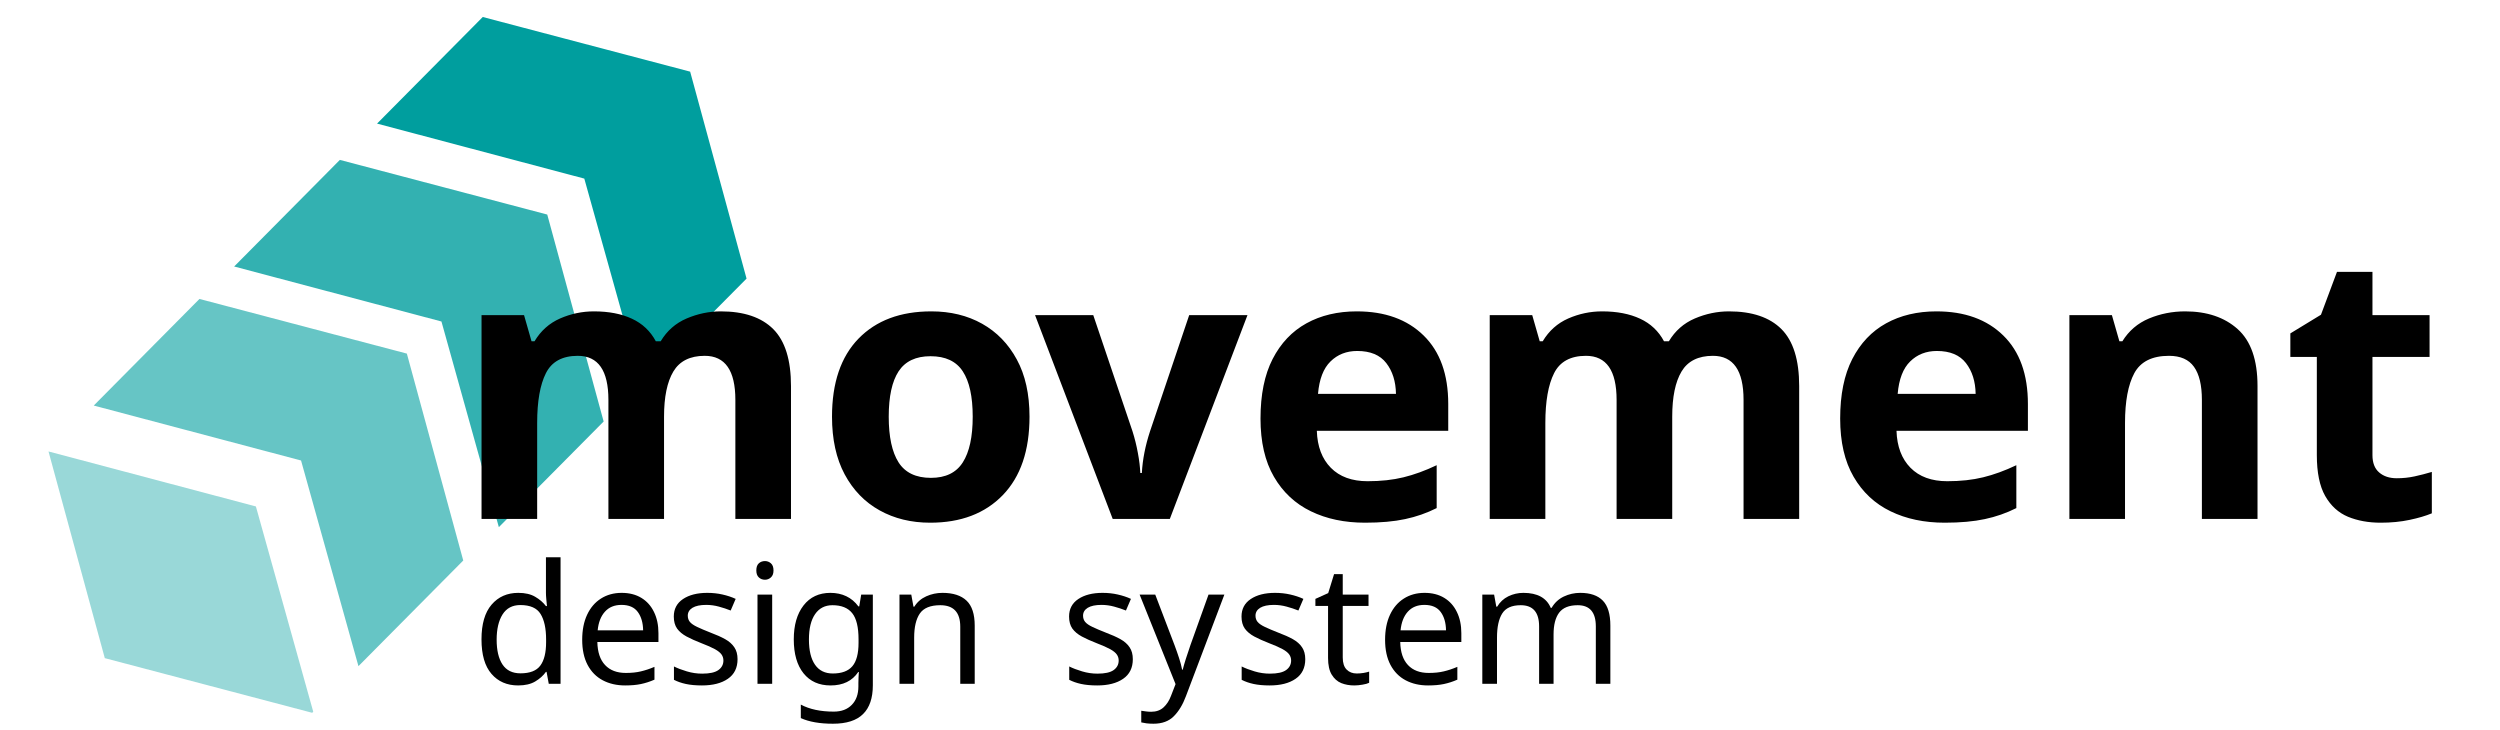
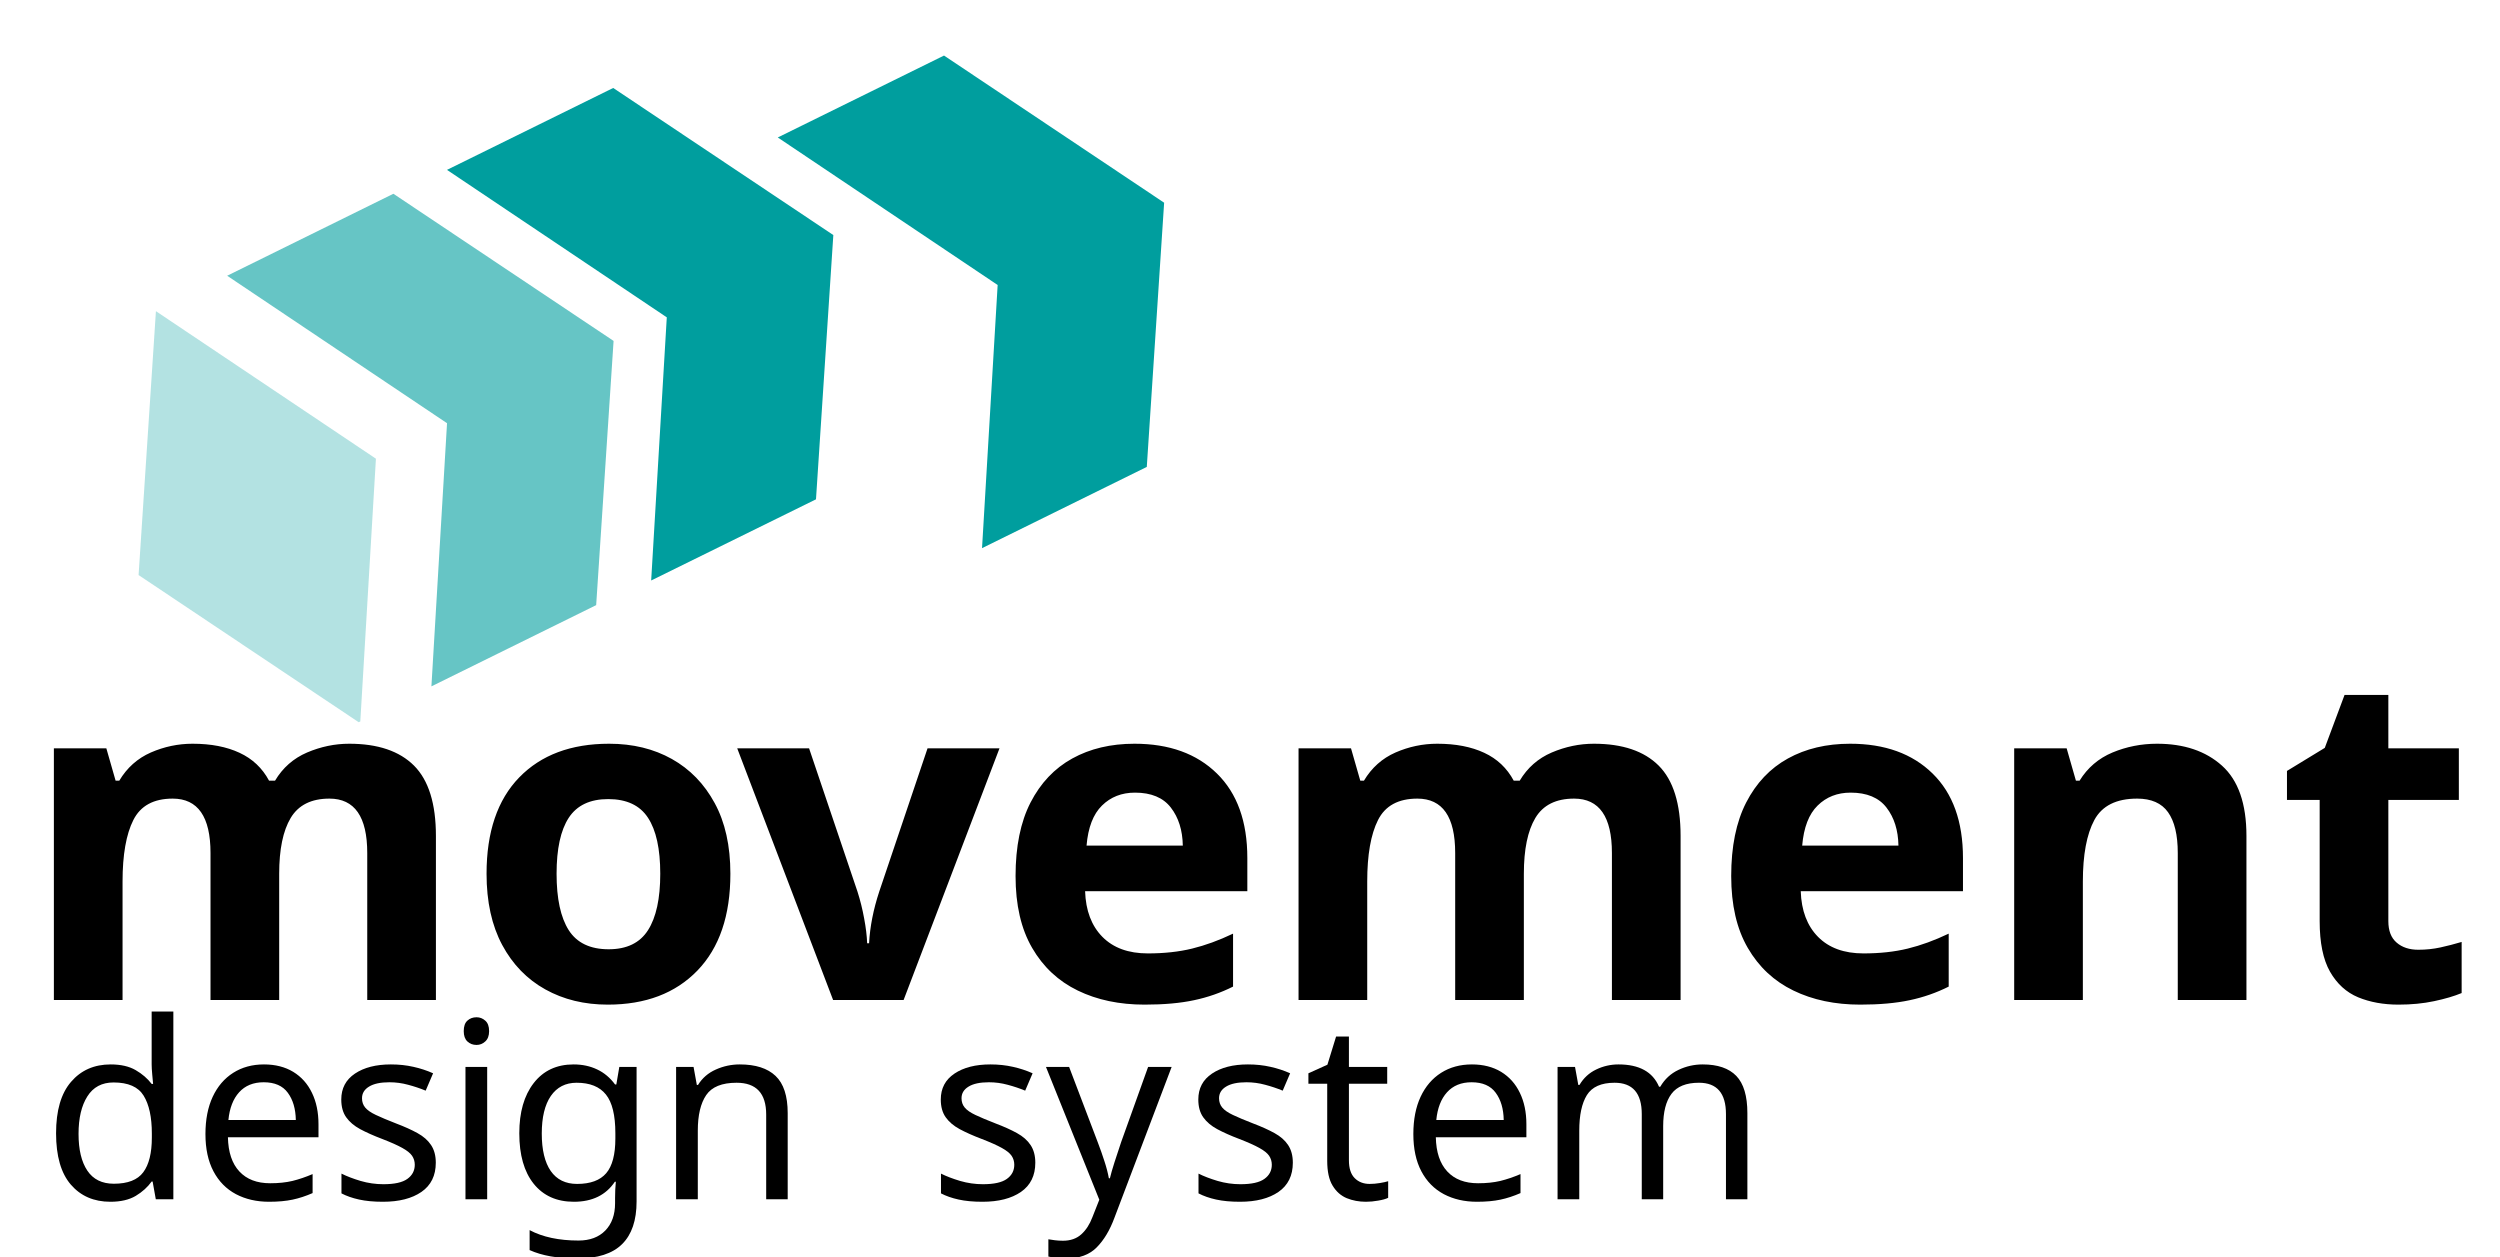
- <svg xmlns="http://www.w3.org/2000/svg" viewBox="0 0 500 145.96">
+ <svg xmlns="http://www.w3.org/2000/svg" viewBox="0 0 405 203.48">
  <defs>
-     <style>.a,.b,.d{fill:#009e9e;}.a{opacity:0.4;}.b{opacity:0.6;}.c{opacity:0.8;}.e{font-size:74.65px;font-family:Gotham-Bold, Gotham;font-weight:700;letter-spacing:-0.01em;}.f{font-size:33.29px;font-family:Gotham-Book, Gotham;letter-spacing:-0.01em;}.g{letter-spacing:-0.02em;}.h{letter-spacing:-0.03em;}.i{letter-spacing:-0.02em;}.j{letter-spacing:-0.02em;}.k{letter-spacing:-0.01em;}</style>
+     <style>.a,.b,.c{fill:#009e9e;}.a{opacity:0.3;}.b{opacity:0.6;}.d{font-size:74.65px;font-family:Gotham-Bold, Gotham;font-weight:700;letter-spacing:-0.01em;}.e{font-size:40px;font-family:Gotham-Medium, Gotham;font-weight:500;letter-spacing:-0.01em;}.f{letter-spacing:-0.02em;}.g{letter-spacing:-0.03em;}.h{letter-spacing:-0.02em;}.i{letter-spacing:-0.02em;}</style>
  </defs>
-   <polygon class="a" points="9.7 90.29 20.96 131.63 62.44 142.56 62.65 142.35 51.18 101.29 9.7 90.29" />
-   <polygon class="b" points="71.69 133.23 92.65 112.1 81.37 70.72 39.89 59.79 18.75 81.11 60.21 92.1 71.69 133.23" />
-   <g class="c">
-     <polygon class="d" points="99.77 105.43 120.73 84.3 109.45 42.91 67.97 31.98 46.83 53.3 88.29 64.3 99.77 105.43" />
-   </g>
-   <polygon class="d" points="128.35 76.85 149.31 55.72 138.03 14.33 96.55 3.4 75.41 24.72 116.86 35.72 128.35 76.85" />
-   <text class="e" transform="translate(90.48 103.79)">movement</text>
-   <text class="f" transform="translate(94.47 136.76)">design <tspan class="g" x="117.64" y="0">s</tspan>
-     <tspan class="h" x="133.42" y="0">y</tspan>
-     <tspan class="i" x="152.13" y="0">s</tspan>
-     <tspan class="j" x="168.08" y="0">t</tspan>
-     <tspan class="k" x="180.72" y="0">em</tspan>
+   <polygon class="a" points="25.26 50.41 22.45 93.16 58.11 117 58.37 116.87 60.9 74.31 25.26 50.41" />
+   <polygon class="b" points="69.89 111.19 96.58 98.03 99.4 55.23 63.73 31.39 36.8 44.67 72.42 68.56 69.89 111.19" />
+   <polygon class="c" points="105.49 94.04 132.19 80.89 135 38.08 99.34 14.25 72.41 27.52 108.02 51.41 105.49 94.04" />
+   <polygon class="c" points="159.09 88.8 185.78 75.64 188.59 32.84 152.93 9 126 22.27 161.62 46.17 159.09 88.8" />
+   <text class="d" transform="translate(2.9 162)">movement</text>
+   <text class="e" transform="translate(6.88 194.28)">design <tspan class="f" x="143.48" y="0">s</tspan>
+     <tspan class="g" x="162.52" y="0">y</tspan>
+     <tspan class="h" x="185.2" y="0">s</tspan>
+     <tspan class="i" x="204.44" y="0">t</tspan>
+     <tspan x="219.88" y="0">em</tspan>
  </text>
</svg>
